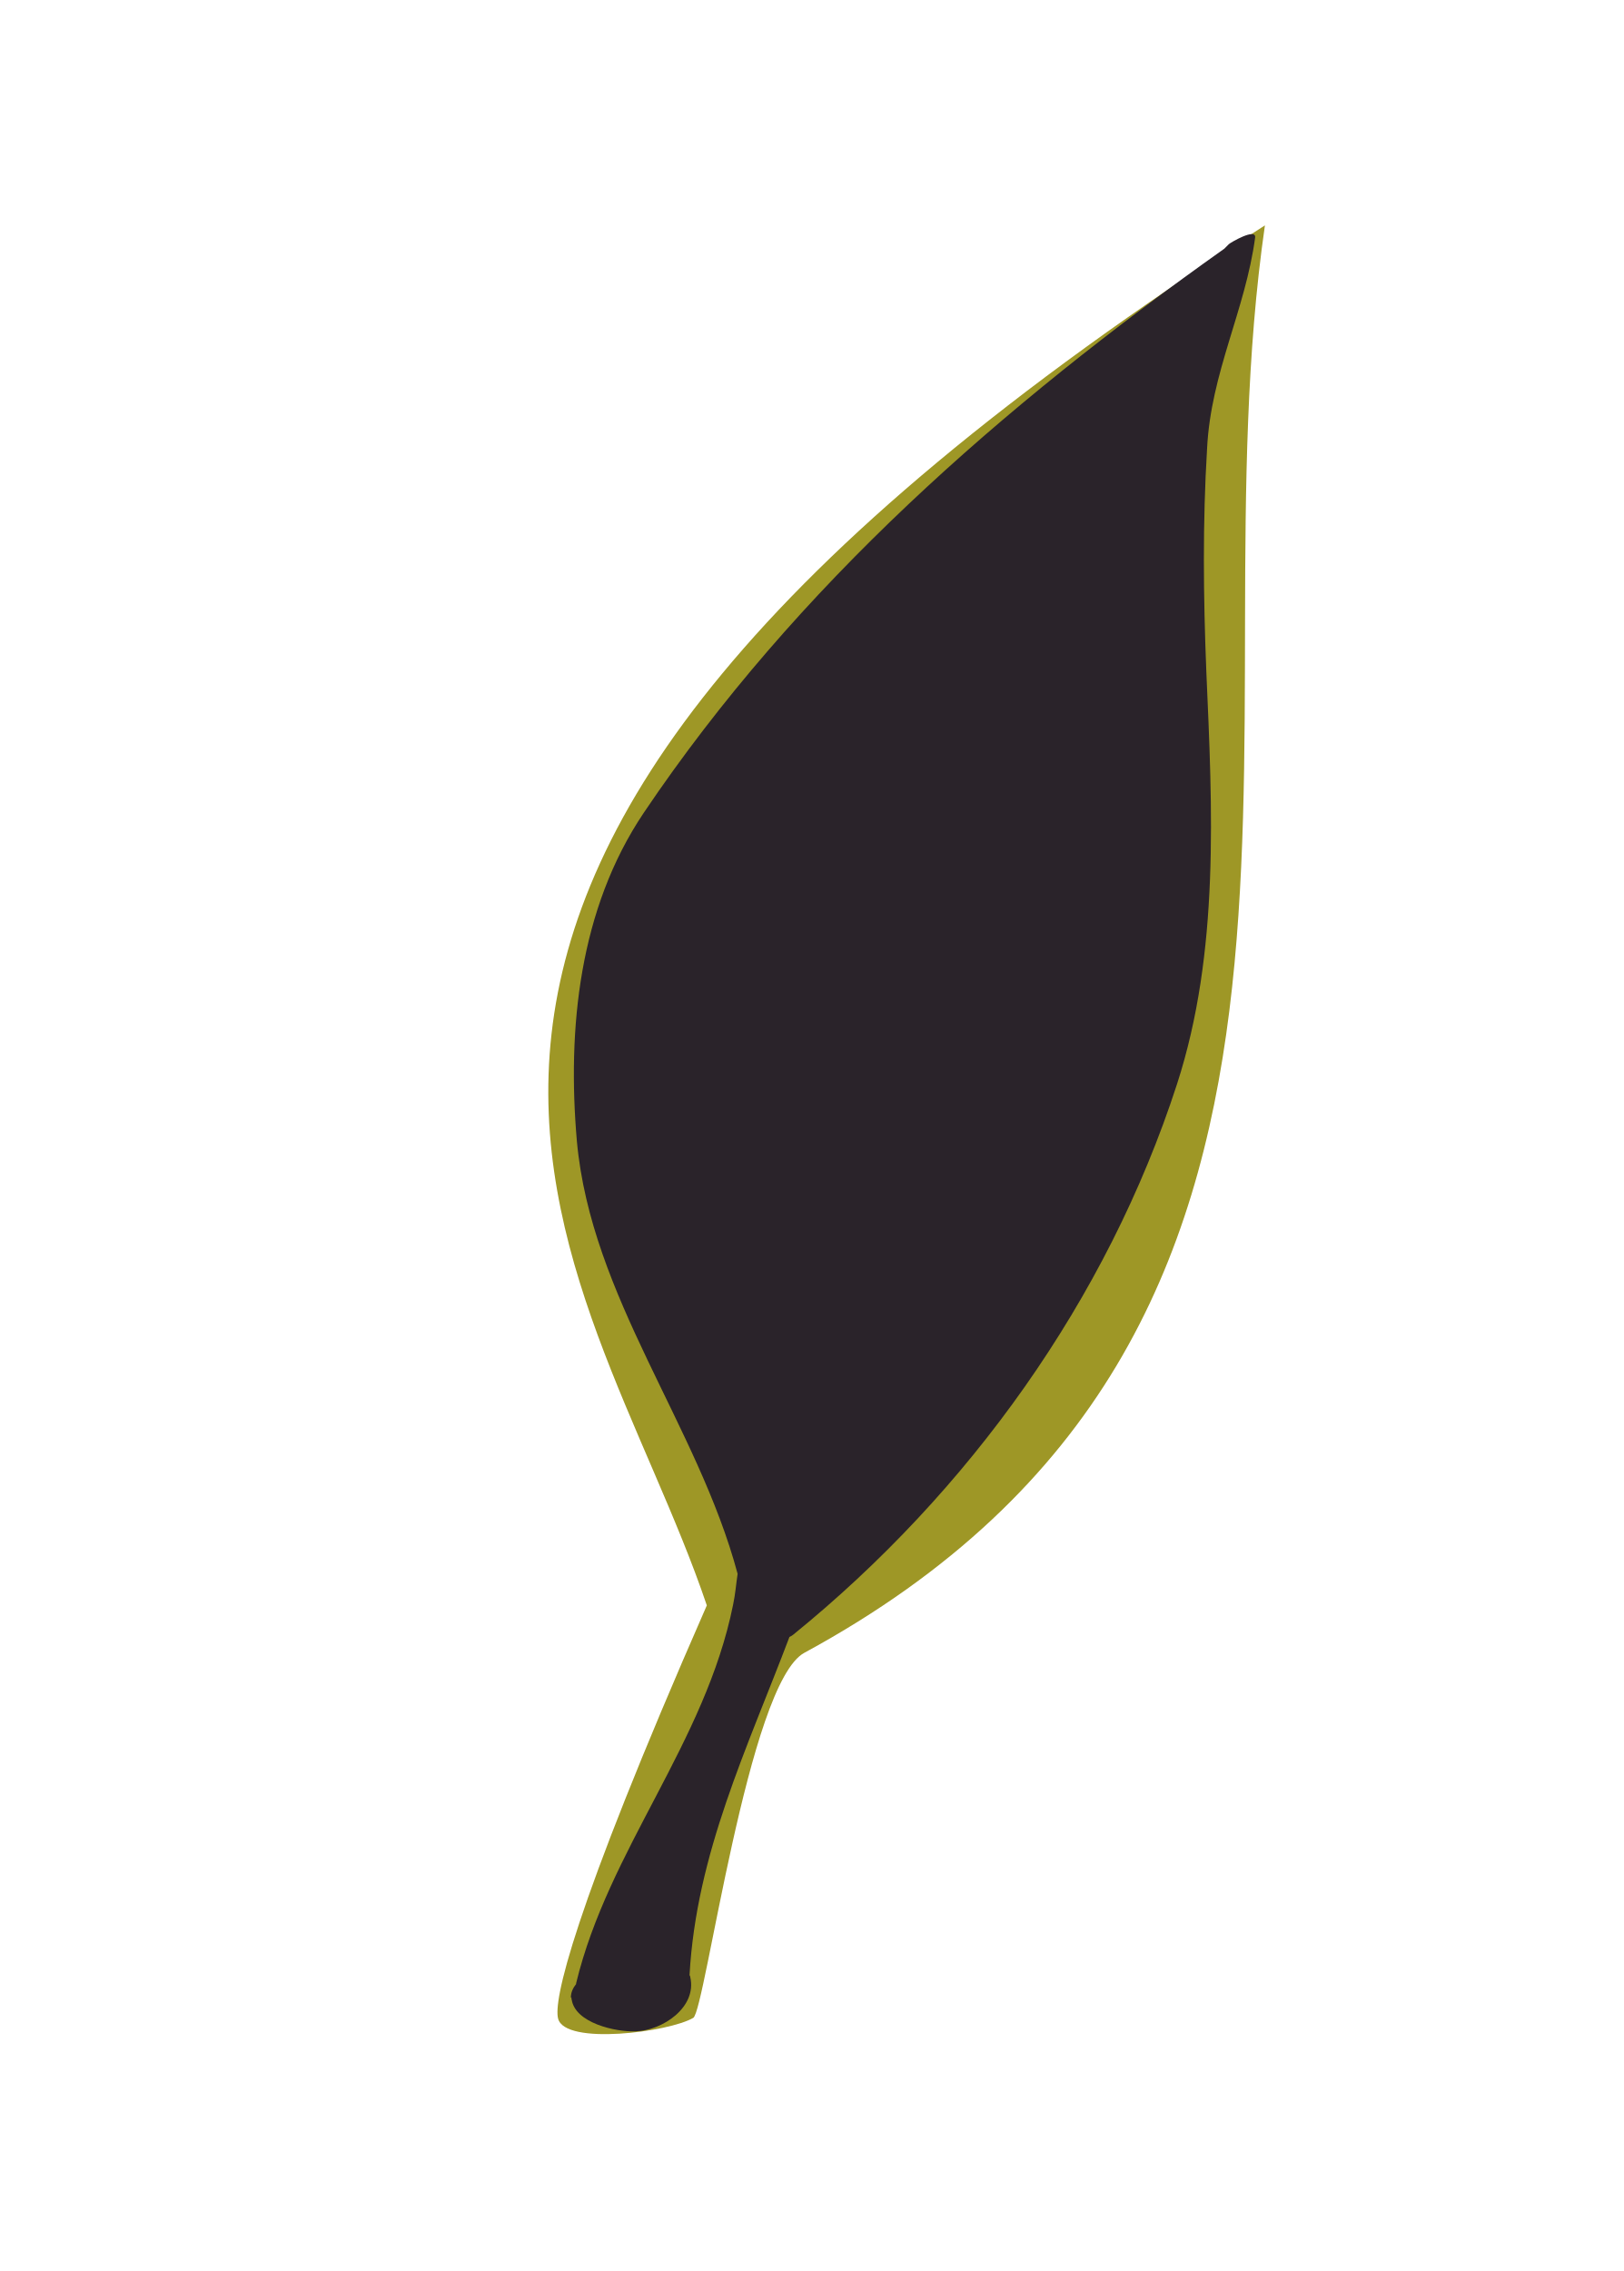
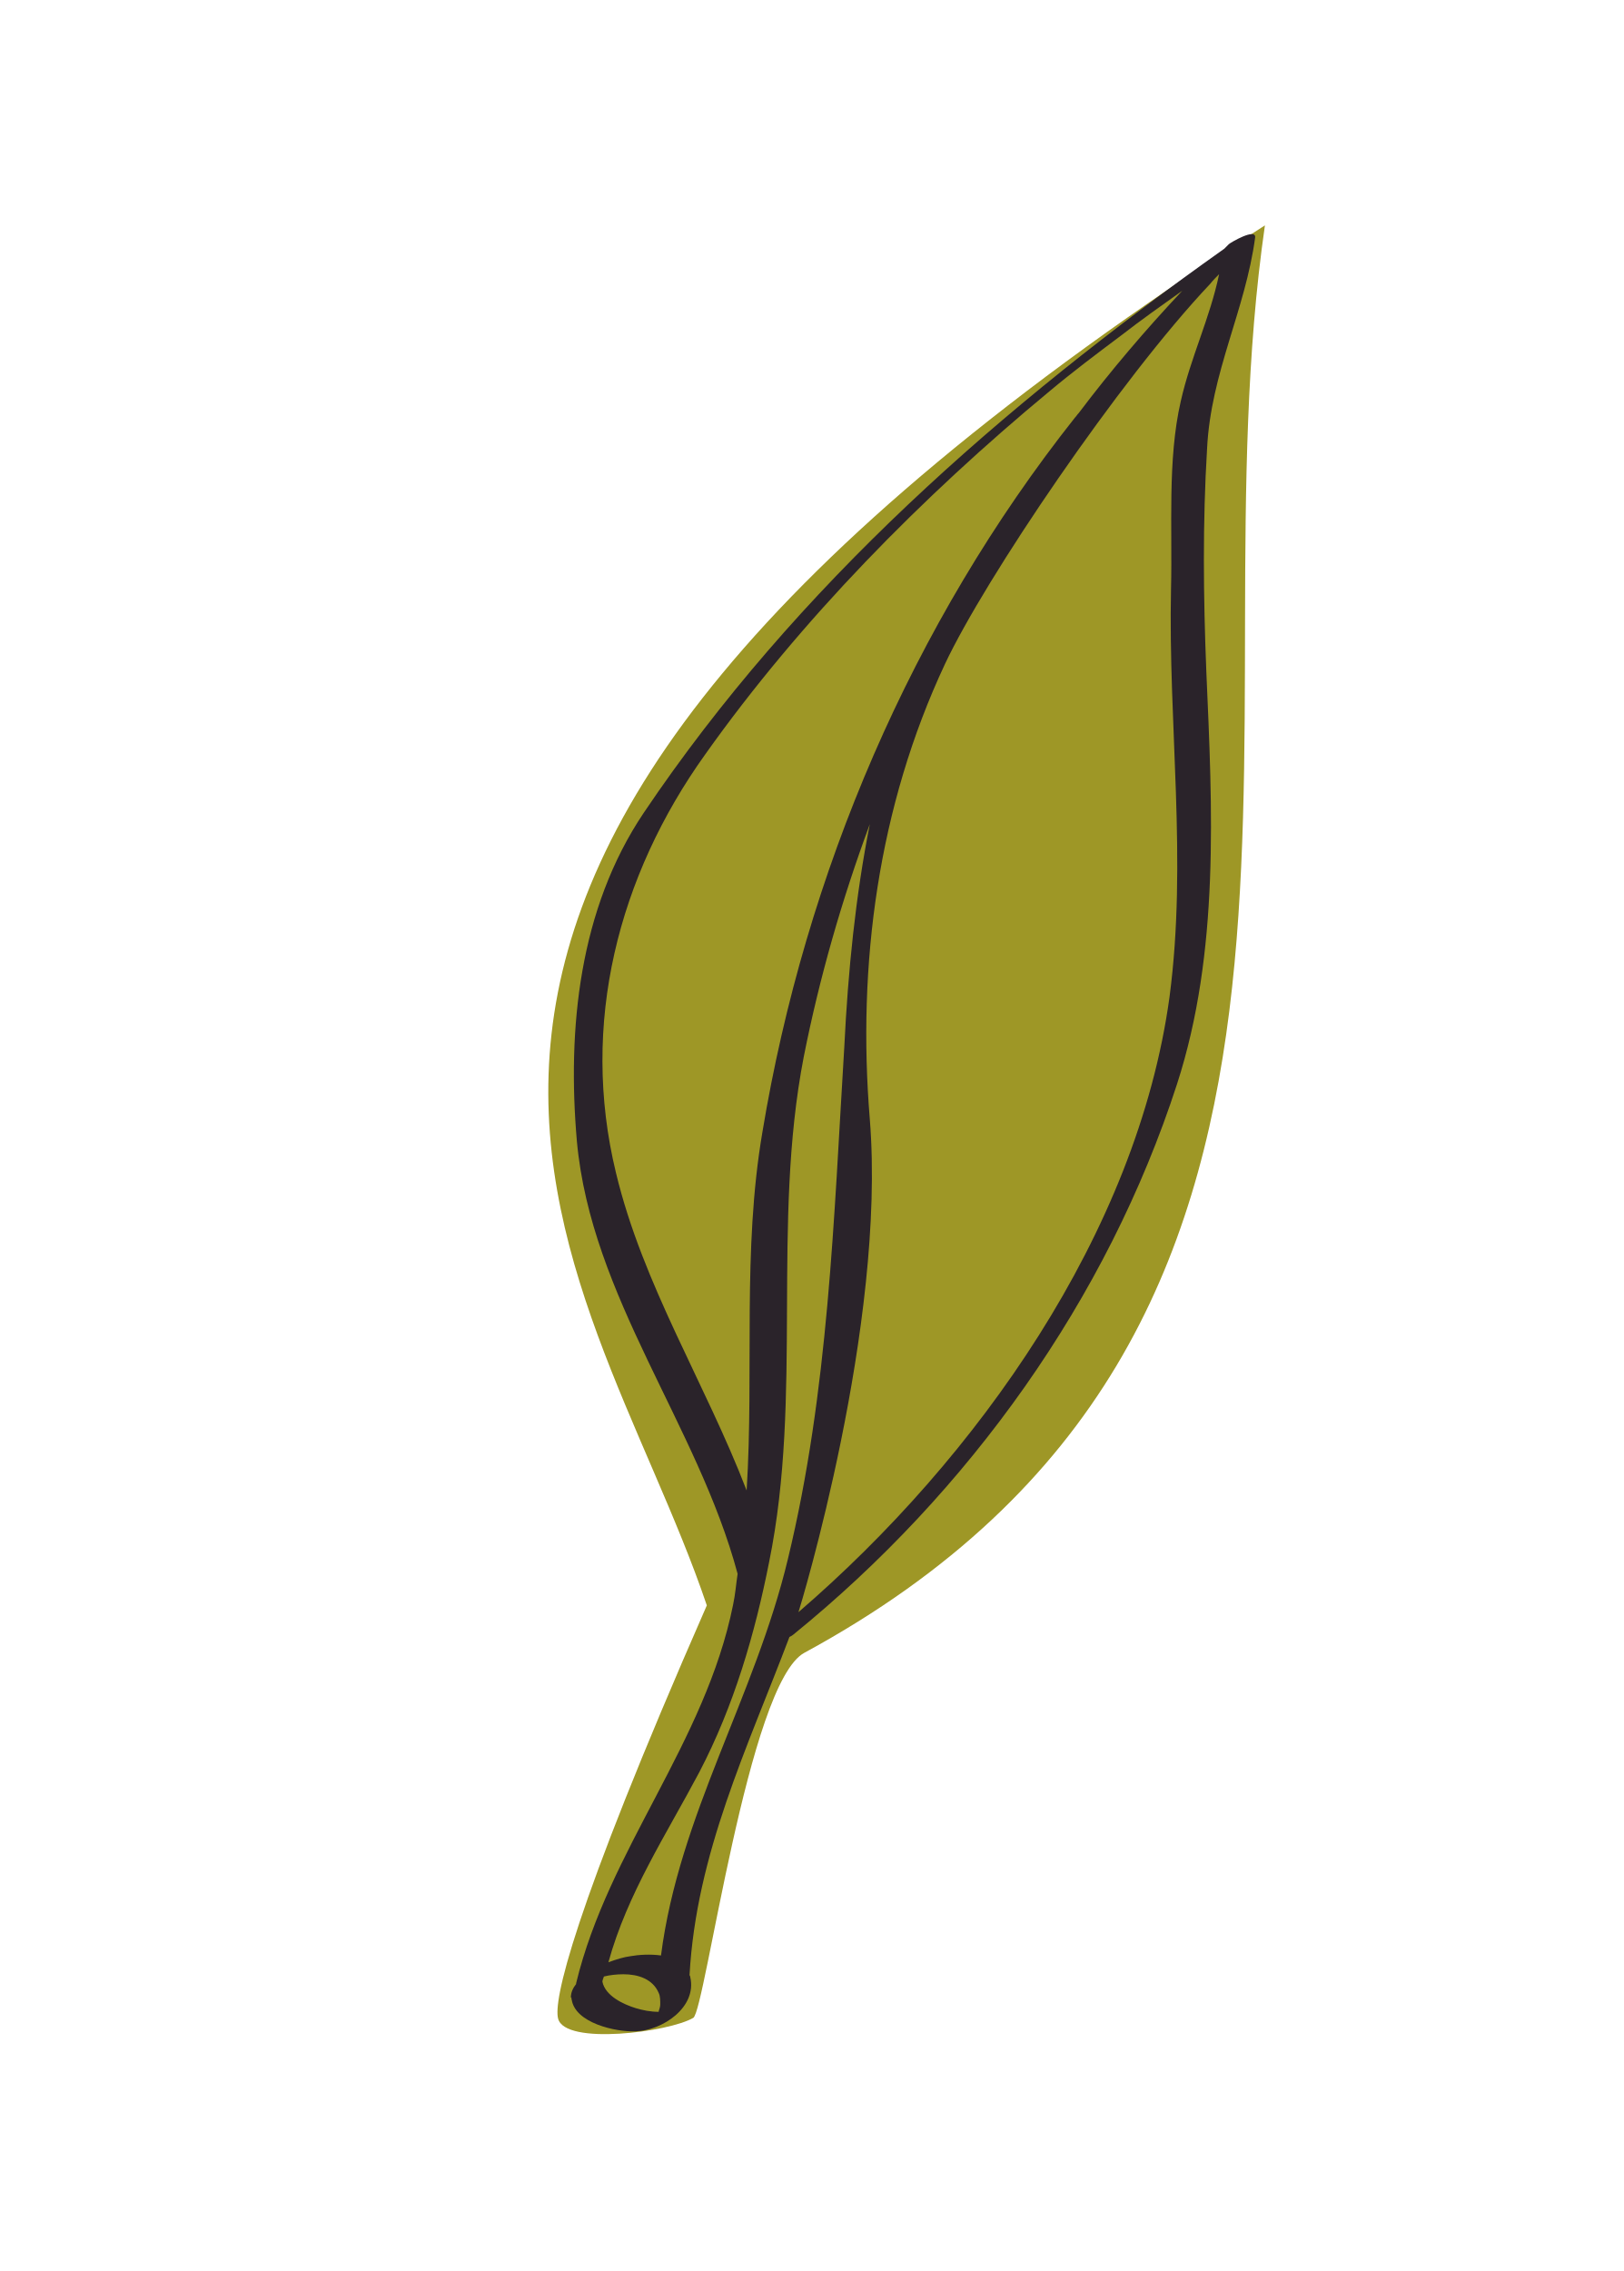
<svg xmlns="http://www.w3.org/2000/svg" viewBox="0 0 21.61 30.23" width="21.61" height="30.23">
  <path d="M 9.41 21.37 C 7.83 16.69, 3.00 11.89, 16.84 3.00 C 15.85 9.84, 18.61 17.71, 10.71 22.00 C 9.96 22.40, 9.39 26.76, 9.23 26.86 C 8.91 27.05, 7.52 27.23, 7.43 26.87 C 7.37 26.64, 7.59 25.52, 9.41 21.37 Z" fill="rgb(158,151,38)" />
-   <path d="M 8.46 27.04 C 8.82 27.03, 9.28 26.72, 9.19 26.32 C 9.19 26.30, 9.18 26.30, 9.18 26.29 C 9.27 24.67, 9.95 23.27, 10.51 21.79 C 10.53 21.78, 10.55 21.77, 10.56 21.76 C 12.90 19.86, 14.74 17.30, 15.67 14.43 C 16.24 12.67, 16.14 10.76, 16.06 8.94 C 16.02 7.94, 16.01 6.96, 16.07 5.97 C 16.12 4.96, 16.58 4.13, 16.71 3.16 C 16.72 3.03, 16.38 3.23, 16.36 3.25 C 16.34 3.27, 16.32 3.29, 16.30 3.31 C 13.34 5.41, 10.61 7.79, 8.57 10.82 C 7.71 12.10, 7.55 13.69, 7.68 15.19 C 7.87 17.27, 9.29 18.97, 9.82 20.95 C 9.80 21.08, 9.79 21.22, 9.76 21.36 C 9.39 23.20, 8.10 24.62, 7.67 26.40 C 7.67 26.40, 7.67 26.40, 7.67 26.41 C 7.63 26.46, 7.60 26.52, 7.60 26.59 C 7.60 26.59, 7.61 26.59, 7.61 26.60 C 7.61 26.60, 7.60 26.61, 7.61 26.61 C 7.65 26.93, 8.20 27.05, 8.46 27.04 Z" fill="rgb(42,35,42)" />
-   <path d="M 8.77 26.53 C 8.79 26.57, 8.79 26.63, 8.79 26.68 C 8.79 26.71, 8.78 26.74, 8.77 26.77 C 8.77 26.77, 8.77 26.77, 8.77 26.78 C 8.66 26.78, 8.56 26.76, 8.46 26.73 C 8.30 26.68, 8.06 26.57, 8.02 26.38 C 8.02 26.36, 8.03 26.34, 8.04 26.31 C 8.12 26.29, 8.21 26.28, 8.30 26.28 C 8.49 26.28, 8.69 26.34, 8.77 26.53 Z" fill="rgb(42,35,42)" />
-   <path d="M 15.72 5.34 C 15.54 6.12, 15.61 7.03, 15.59 7.83 C 15.55 9.65, 15.81 11.45, 15.57 13.27 C 15.14 16.41, 13.01 19.41, 10.63 21.46 C 10.65 21.40, 11.80 17.64, 11.58 14.90 C 11.41 12.84, 11.69 10.74, 12.58 8.84 C 13.11 7.71, 14.90 5.06, 16.11 3.78 C 16.15 3.73, 16.19 3.69, 16.23 3.65 C 16.11 4.23, 15.85 4.76, 15.72 5.34 Z" fill="rgb(42,35,42)" />
-   <path d="M 8.20 15.61 C 7.72 13.63, 8.23 11.66, 9.39 10.04 C 10.66 8.25, 12.28 6.61, 13.97 5.21 C 14.28 4.95, 14.60 4.71, 14.92 4.47 C 15.19 4.26, 15.46 4.07, 15.74 3.87 C 15.26 4.38, 14.79 4.93, 14.36 5.50 C 14.34 5.52, 14.33 5.54, 14.31 5.56 C 12.14 8.30, 10.72 11.63, 10.15 15.07 C 9.88 16.65, 10.04 18.25, 9.94 19.84 C 9.39 18.41, 8.56 17.11, 8.20 15.61 Z" fill="rgb(42,35,42)" />
-   <path d="M 10.24 20.79 C 10.69 18.58, 10.27 16.29, 10.70 14.07 C 10.91 13.01, 11.21 11.97, 11.58 10.97 C 11.39 11.93, 11.29 12.92, 11.24 13.94 C 11.10 16.22, 11.03 18.52, 10.49 20.75 C 10.05 22.59, 9.04 24.16, 8.80 26.03 C 8.66 26.01, 8.50 26.02, 8.39 26.04 C 8.31 26.05, 8.21 26.08, 8.10 26.12 C 8.35 25.21, 8.87 24.42, 9.31 23.59 C 9.77 22.71, 10.05 21.75, 10.24 20.79 Z" fill="rgb(42,35,42)" />
+   <path d="M 8.46 27.04 C 8.82 27.03, 9.28 26.72, 9.19 26.32 C 9.19 26.30, 9.18 26.30, 9.18 26.29 C 9.27 24.67, 9.95 23.27, 10.51 21.79 C 10.53 21.78, 10.55 21.77, 10.56 21.76 C 12.90 19.86, 14.74 17.30, 15.67 14.43 C 16.24 12.67, 16.14 10.76, 16.06 8.94 C 16.02 7.94, 16.01 6.96, 16.07 5.97 C 16.12 4.96, 16.58 4.13, 16.71 3.16 C 16.72 3.03, 16.38 3.23, 16.36 3.25 C 16.34 3.27, 16.32 3.29, 16.30 3.31 C 13.34 5.41, 10.61 7.79, 8.57 10.82 C 7.71 12.10, 7.55 13.69, 7.68 15.19 C 7.87 17.27, 9.29 18.97, 9.82 20.95 C 9.80 21.08, 9.79 21.22, 9.76 21.36 C 9.39 23.20, 8.10 24.62, 7.67 26.40 C 7.67 26.40, 7.67 26.40, 7.67 26.41 C 7.63 26.46, 7.60 26.52, 7.60 26.59 C 7.60 26.59, 7.61 26.59, 7.61 26.60 C 7.61 26.60, 7.60 26.61, 7.61 26.61 C 7.65 26.93, 8.20 27.05, 8.46 27.04 Z M 8.77 26.53 C 8.79 26.57, 8.79 26.63, 8.79 26.68 C 8.79 26.71, 8.78 26.74, 8.77 26.77 C 8.77 26.77, 8.77 26.77, 8.77 26.78 C 8.66 26.78, 8.56 26.76, 8.46 26.73 C 8.30 26.68, 8.06 26.57, 8.02 26.38 C 8.02 26.36, 8.03 26.34, 8.04 26.31 C 8.12 26.29, 8.21 26.28, 8.30 26.28 C 8.49 26.28, 8.69 26.34, 8.77 26.53 Z M 15.72 5.34 C 15.54 6.12, 15.61 7.03, 15.59 7.83 C 15.55 9.65, 15.81 11.45, 15.57 13.27 C 15.14 16.41, 13.01 19.41, 10.63 21.46 C 10.65 21.40, 11.80 17.64, 11.58 14.90 C 11.41 12.84, 11.69 10.74, 12.58 8.84 C 13.11 7.71, 14.90 5.06, 16.11 3.78 C 16.15 3.73, 16.19 3.69, 16.23 3.65 C 16.11 4.23, 15.85 4.76, 15.72 5.34 Z M 8.20 15.61 C 7.72 13.63, 8.23 11.66, 9.39 10.04 C 10.66 8.25, 12.28 6.61, 13.97 5.21 C 14.28 4.95, 14.60 4.71, 14.92 4.47 C 15.19 4.26, 15.46 4.07, 15.74 3.87 C 15.26 4.38, 14.79 4.93, 14.36 5.50 C 14.34 5.52, 14.33 5.54, 14.31 5.56 C 12.14 8.30, 10.72 11.63, 10.15 15.07 C 9.88 16.65, 10.04 18.25, 9.94 19.84 C 9.39 18.41, 8.56 17.11, 8.20 15.61 Z M 10.24 20.79 C 10.69 18.58, 10.27 16.29, 10.70 14.07 C 10.91 13.01, 11.21 11.97, 11.58 10.97 C 11.39 11.93, 11.29 12.92, 11.24 13.94 C 11.10 16.22, 11.03 18.52, 10.49 20.75 C 10.05 22.59, 9.04 24.16, 8.80 26.03 C 8.66 26.01, 8.50 26.02, 8.39 26.04 C 8.31 26.05, 8.21 26.08, 8.10 26.12 C 8.35 25.21, 8.87 24.42, 9.31 23.59 C 9.77 22.71, 10.05 21.75, 10.24 20.79 Z" fill="rgb(42,35,42)" fill-rule="evenodd" />
</svg>
